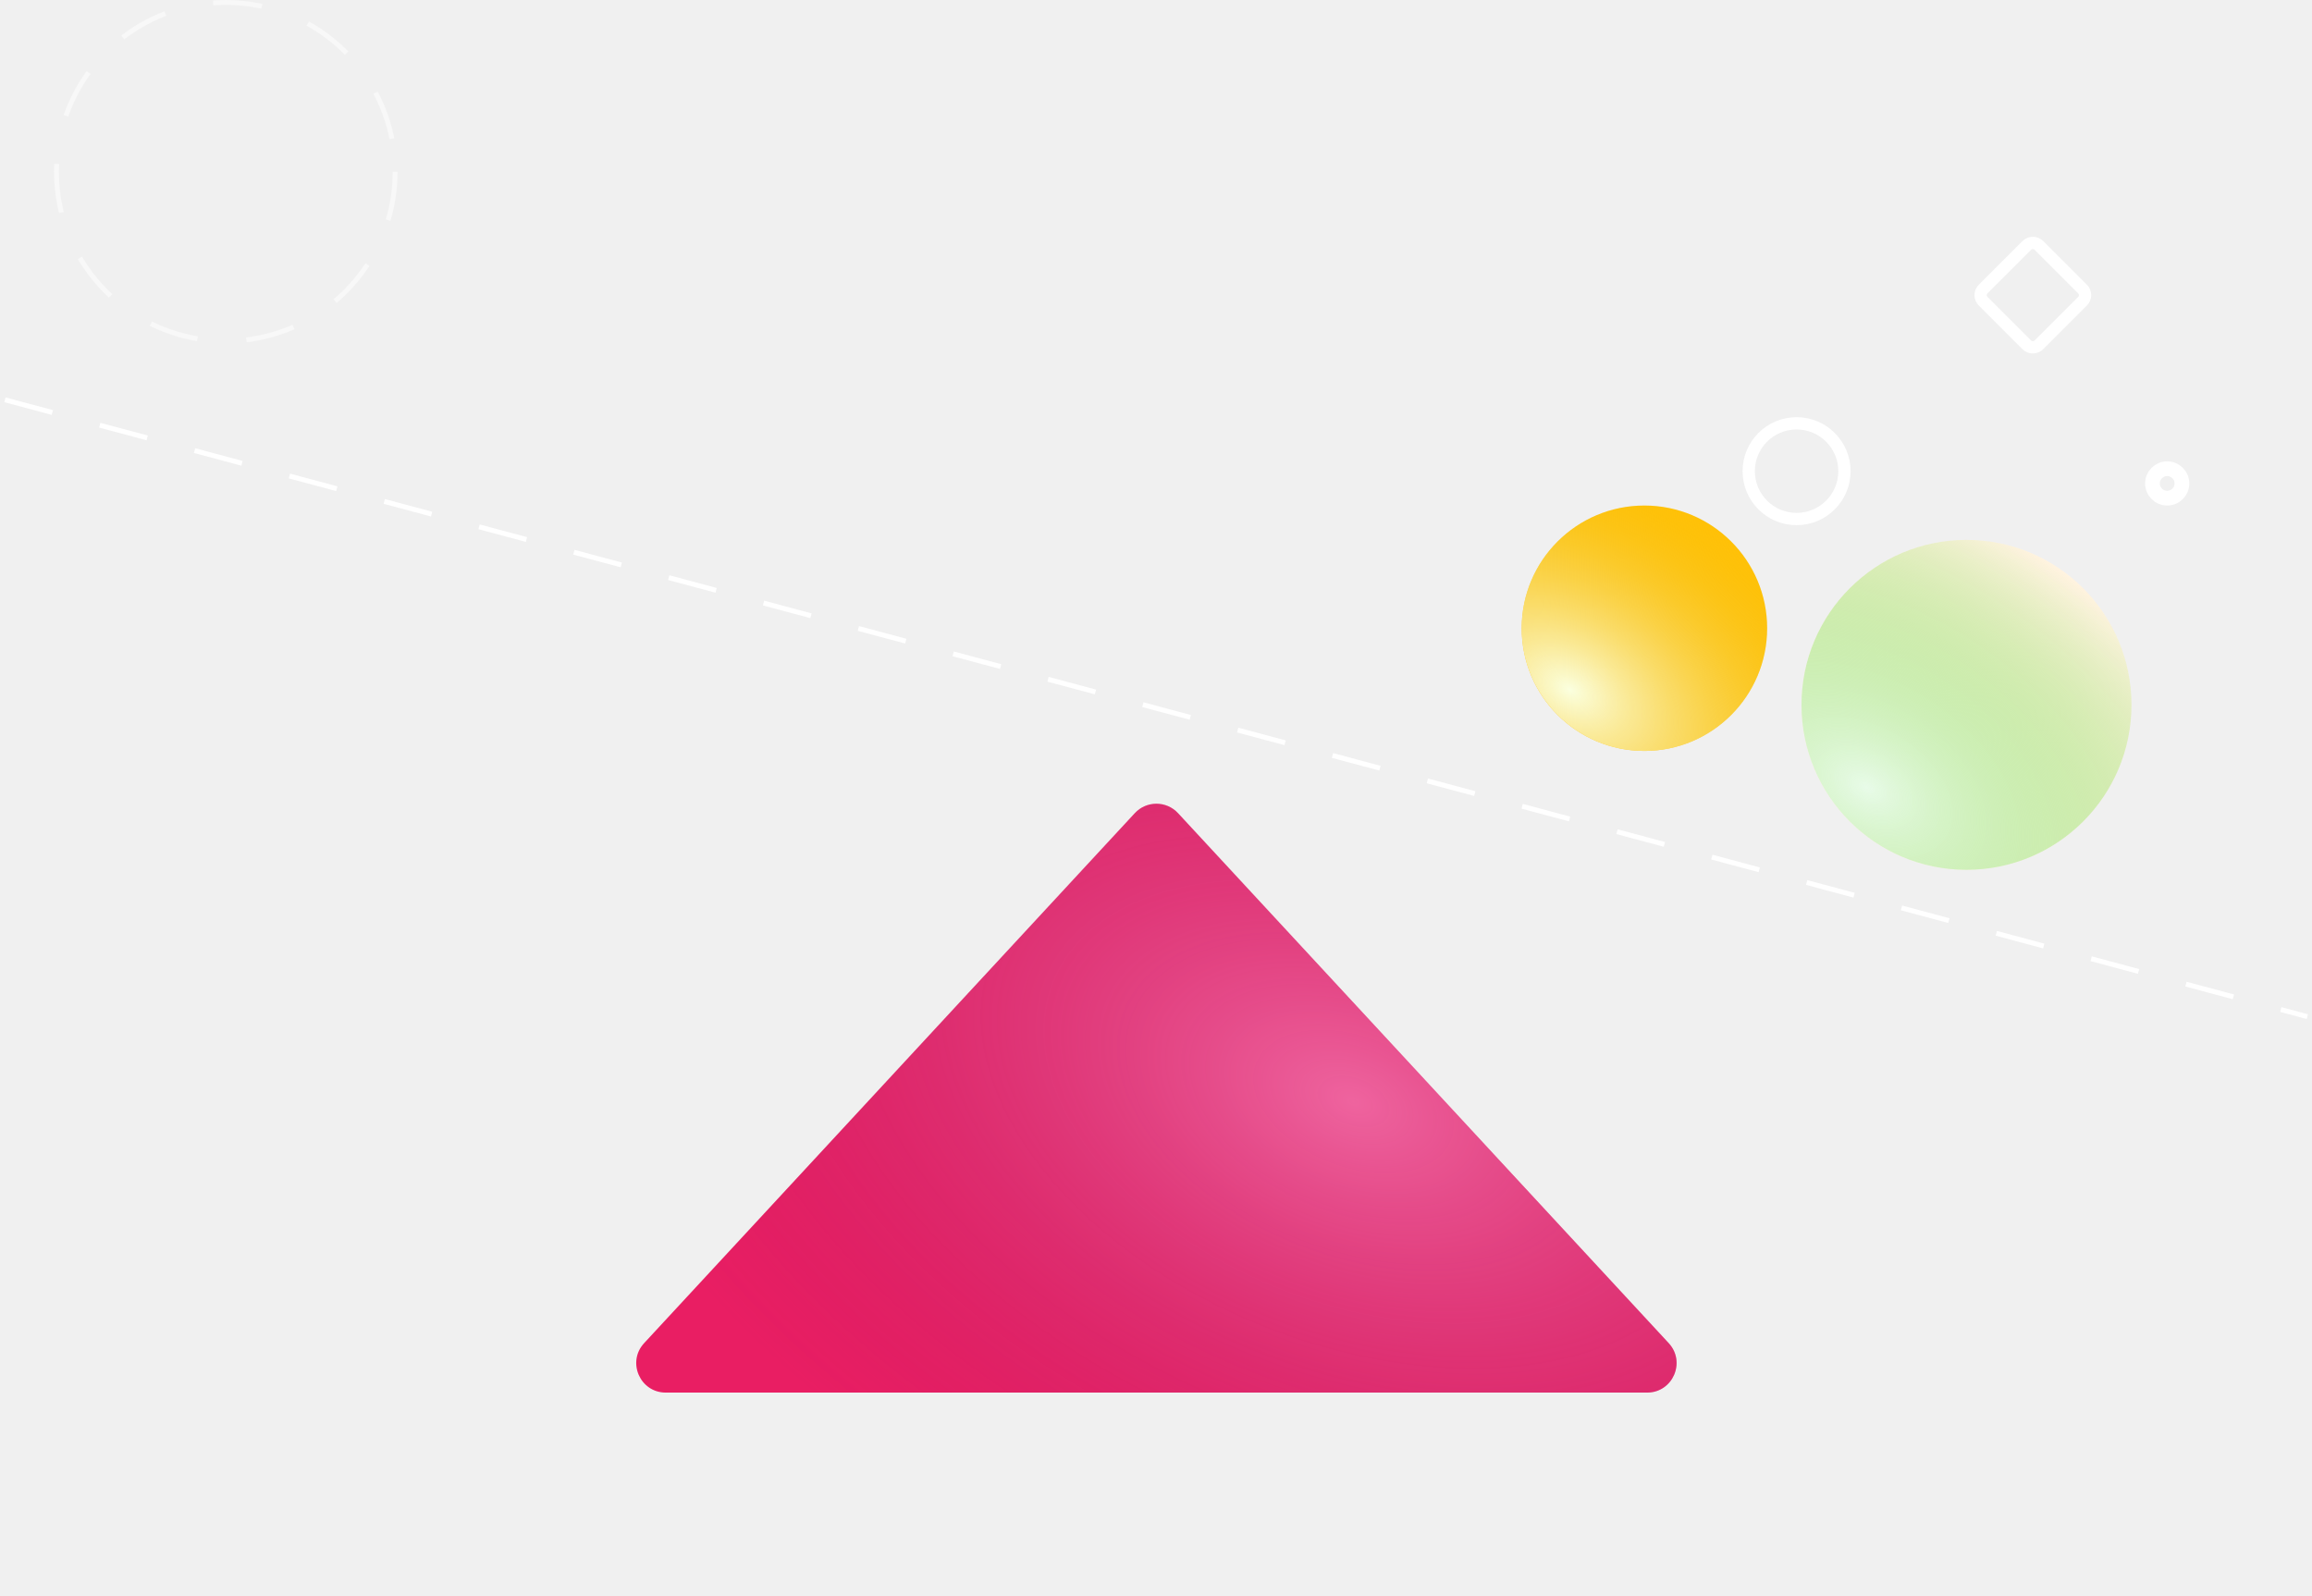
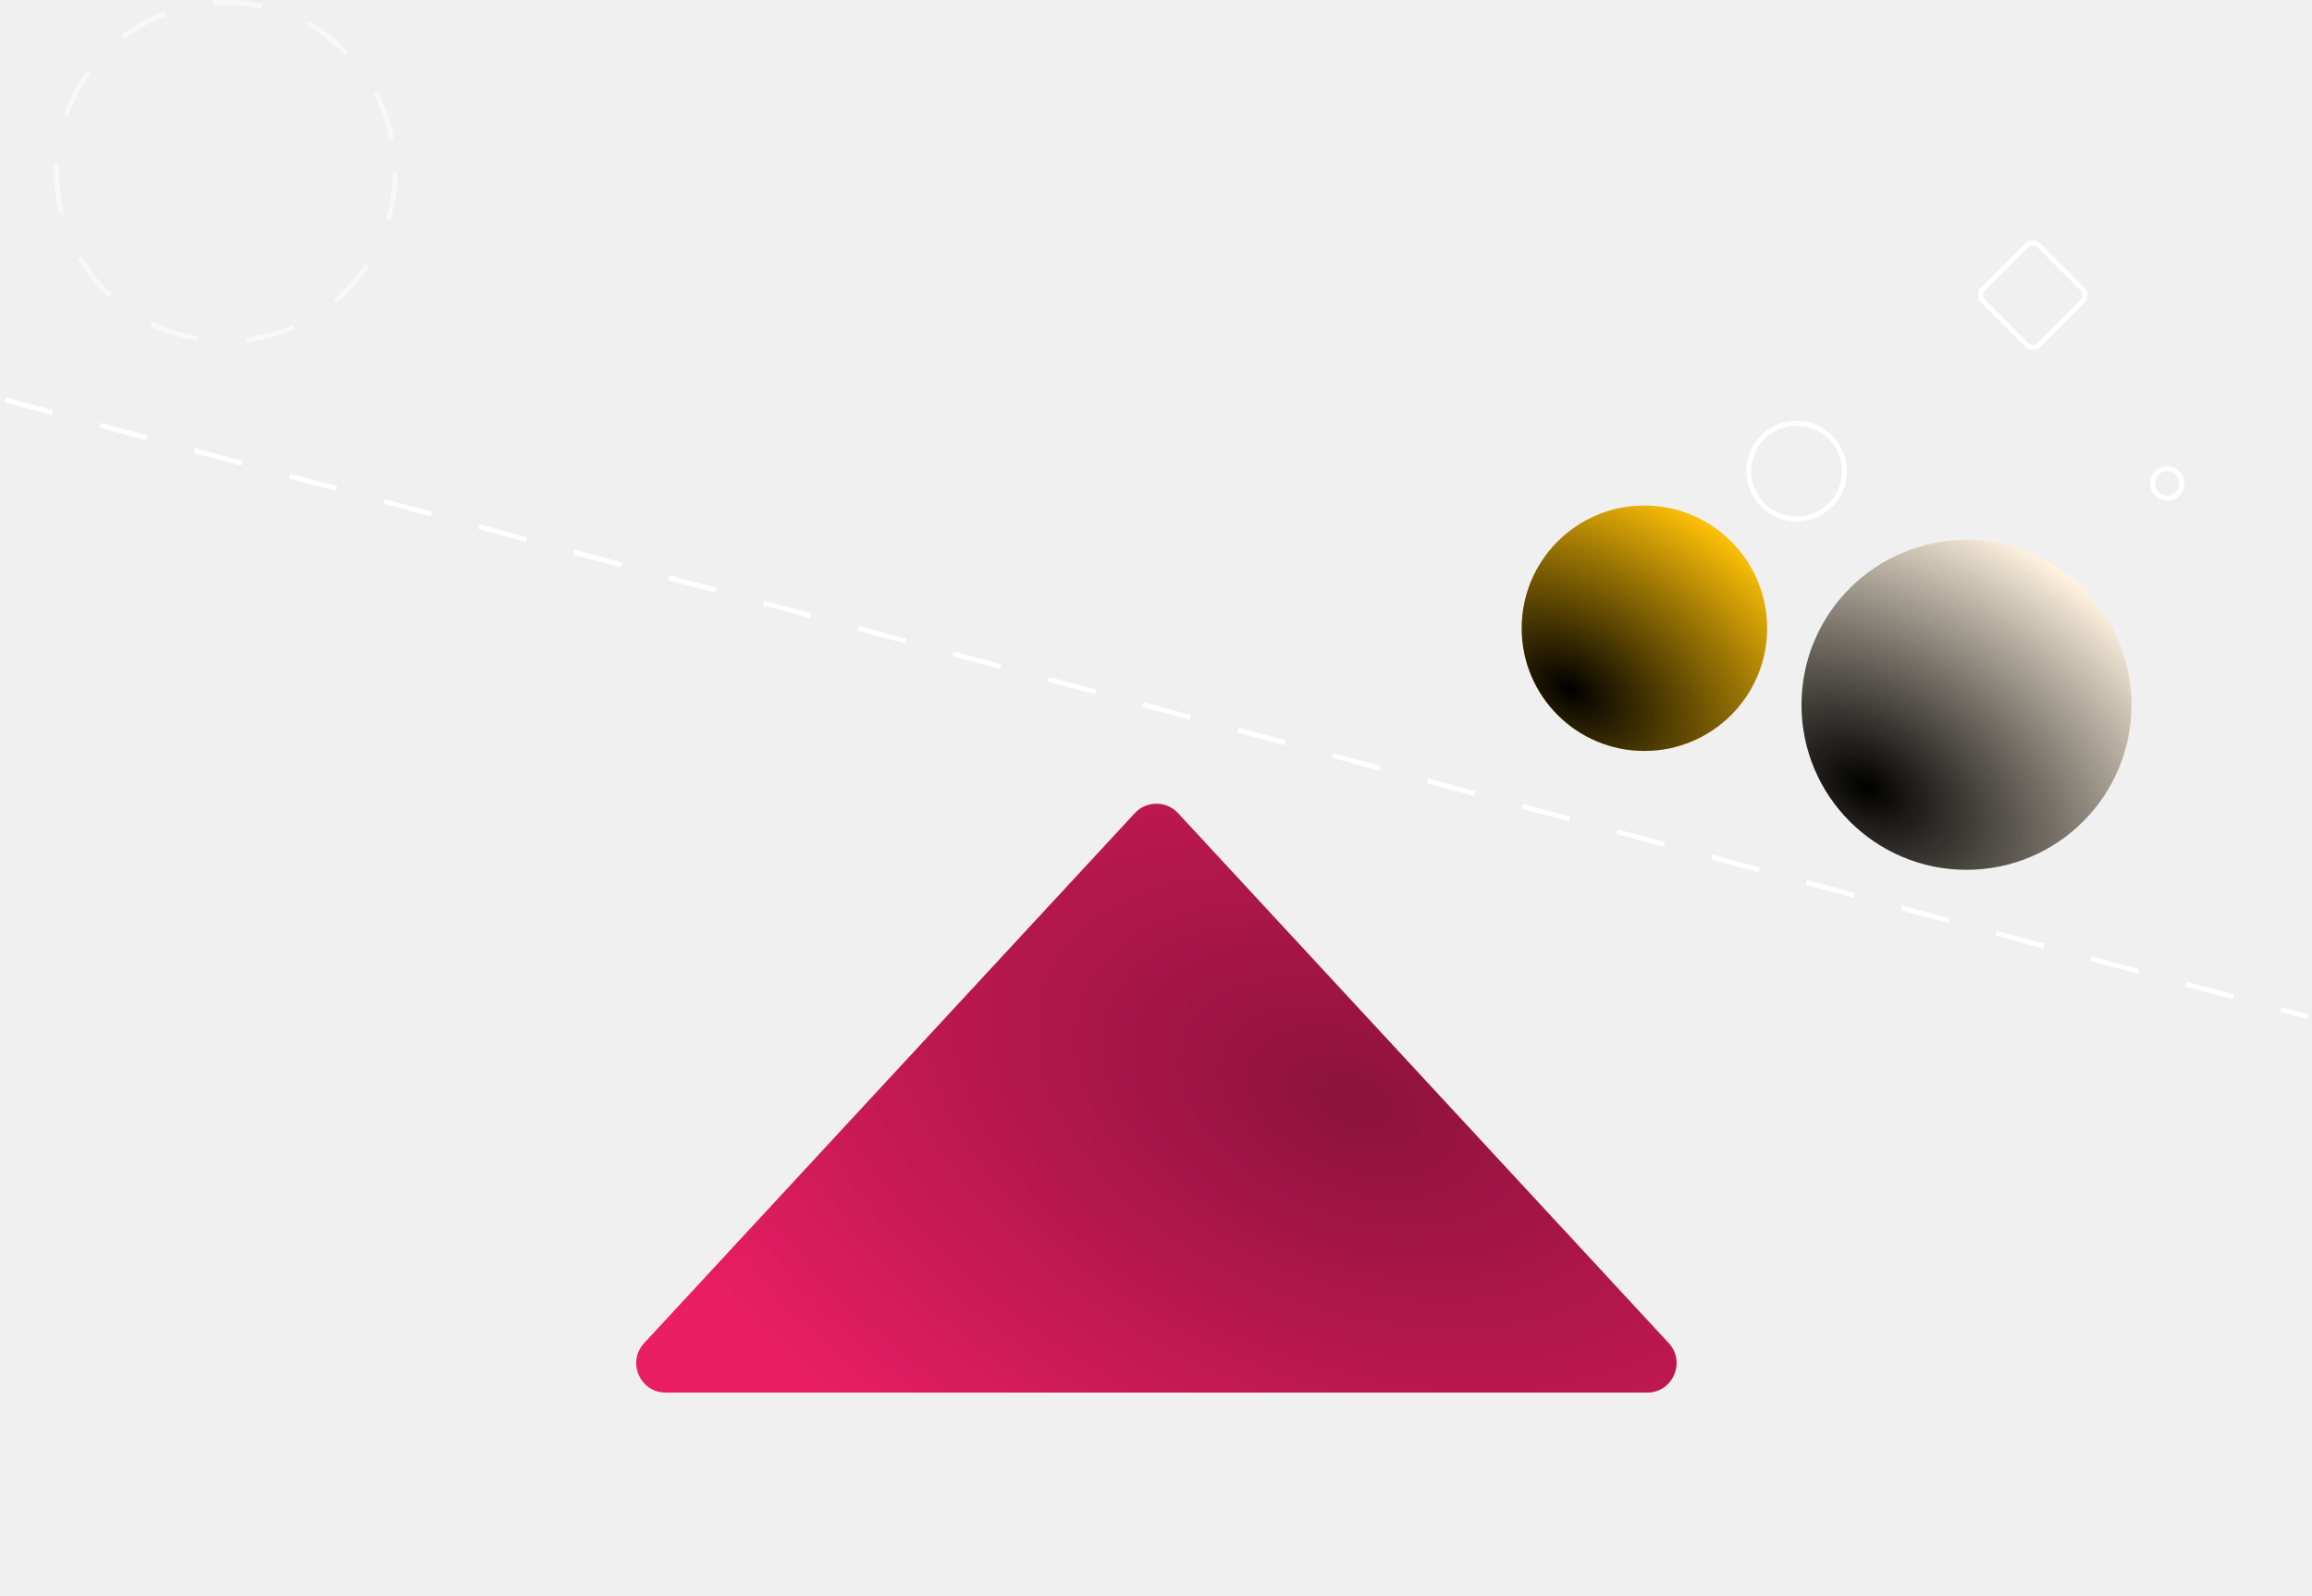
<svg xmlns="http://www.w3.org/2000/svg" width="471" height="325" viewBox="0 0 471 325" fill="none">
  <circle cx="46" cy="35" r="34.5" stroke="white" stroke-opacity="0.5" stroke-dasharray="10 10" />
-   <rect x="414.13" y="48.768" width="16.069" height="16.069" rx="1.75" transform="rotate(45 414.13 48.7678)" stroke="white" stroke-width="2.5" />
-   <circle cx="366" cy="96" r="9.75" stroke="white" stroke-width="2.5" />
-   <circle cx="441.5" cy="98.5" r="3" stroke="white" stroke-width="3" />
+   <rect x="414.13" y="48.768" width="16.069" height="16.069" rx="1.75" transform="rotate(45 414.13 48.7678)" stroke="white" strokeWidth="2.5" />
+   <circle cx="366" cy="96" r="9.75" stroke="white" strokeWidth="2.5" />
+   <circle cx="441.5" cy="98.5" r="3" stroke="white" strokeWidth="3" />
  <path d="M1 81.456L470.048 207.137" stroke="white" stroke-dasharray="10 10" />
  <path d="M231.182 165.68C233.557 163.115 237.613 163.115 239.988 165.68L339.949 273.658C343.505 277.499 340.781 283.734 335.546 283.734H135.624C130.39 283.734 127.665 277.499 131.221 273.658L231.182 165.68Z" fill="#E91E63" />
  <path d="M231.182 165.68C233.557 163.115 237.613 163.115 239.988 165.68L339.949 273.658C343.505 277.499 340.781 283.734 335.546 283.734H135.624C130.39 283.734 127.665 277.499 131.221 273.658L231.182 165.68Z" fill="url(#paint0_radial)" fill-opacity="0.4" />
  <circle r="33.611" transform="matrix(-1 0 0 1 400.611 143.611)" fill="#FFF3E0" />
  <circle r="33.611" transform="matrix(-1 0 0 1 400.611 143.611)" fill="url(#paint1_radial)" />
  <circle cx="335" cy="128" r="25" fill="#FFC107" />
  <circle r="25" transform="matrix(-1 0 0 1 335 128)" fill="url(#paint2_radial)" />
  <defs>
    <radialGradient id="paint0_radial" cx="0" cy="0" r="1" gradientUnits="userSpaceOnUse" gradientTransform="translate(275.489 224.503) rotate(111.721) scale(107.823 172.889)">
-       <stop stop-color="#F7CCF8" />
-       <stop offset="1" stop-color="#6F0B4D" stop-opacity="0" />
+       <stop stopColor="#F7CCF8" />
+       <stop offset="1" stopColor="#6F0B4D" stop-opacity="0" />
    </radialGradient>
    <radialGradient id="paint1_radial" cx="0" cy="0" r="1" gradientUnits="userSpaceOnUse" gradientTransform="translate(20.4302 16.8054) rotate(59.257) scale(58.6599 90.9107)">
-       <stop stop-color="#E8FBE8" />
-       <stop offset="1" stop-color="#4ED011" stop-opacity="0" />
+       <stop stopColor="#E8FBE8" />
+       <stop offset="1" stopColor="#4ED011" stop-opacity="0" />
    </radialGradient>
    <radialGradient id="paint2_radial" cx="0" cy="0" r="1" gradientUnits="userSpaceOnUse" gradientTransform="translate(15.1961 12.5) rotate(59.257) scale(43.6316 67.62)">
-       <stop stop-color="#FBFFDF" />
-       <stop offset="1" stop-color="#F0C017" stop-opacity="0" />
+       <stop stopColor="#FBFFDF" />
+       <stop offset="1" stopColor="#F0C017" stop-opacity="0" />
    </radialGradient>
  </defs>
</svg>
